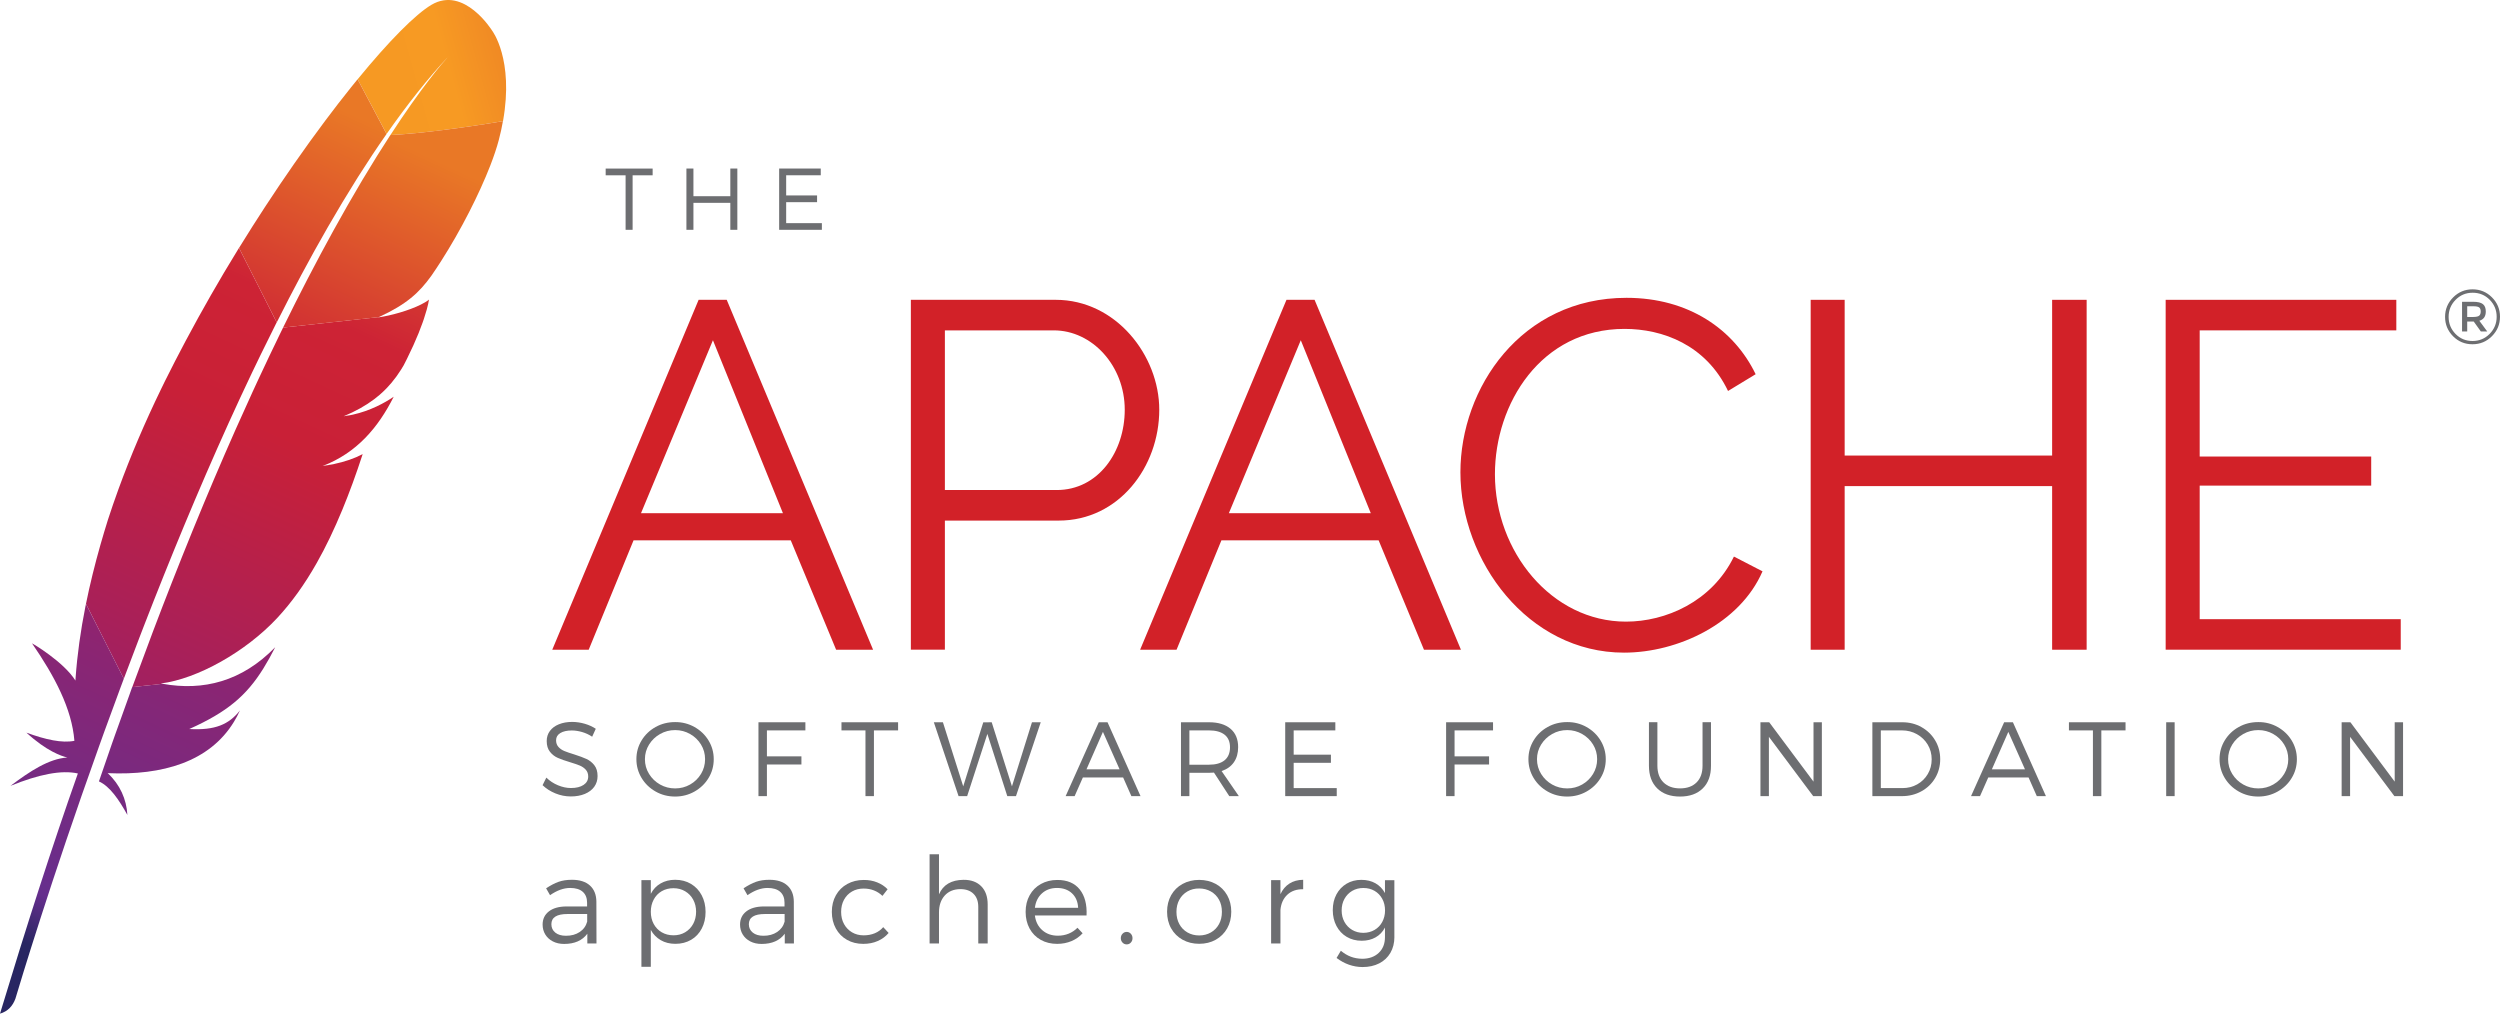
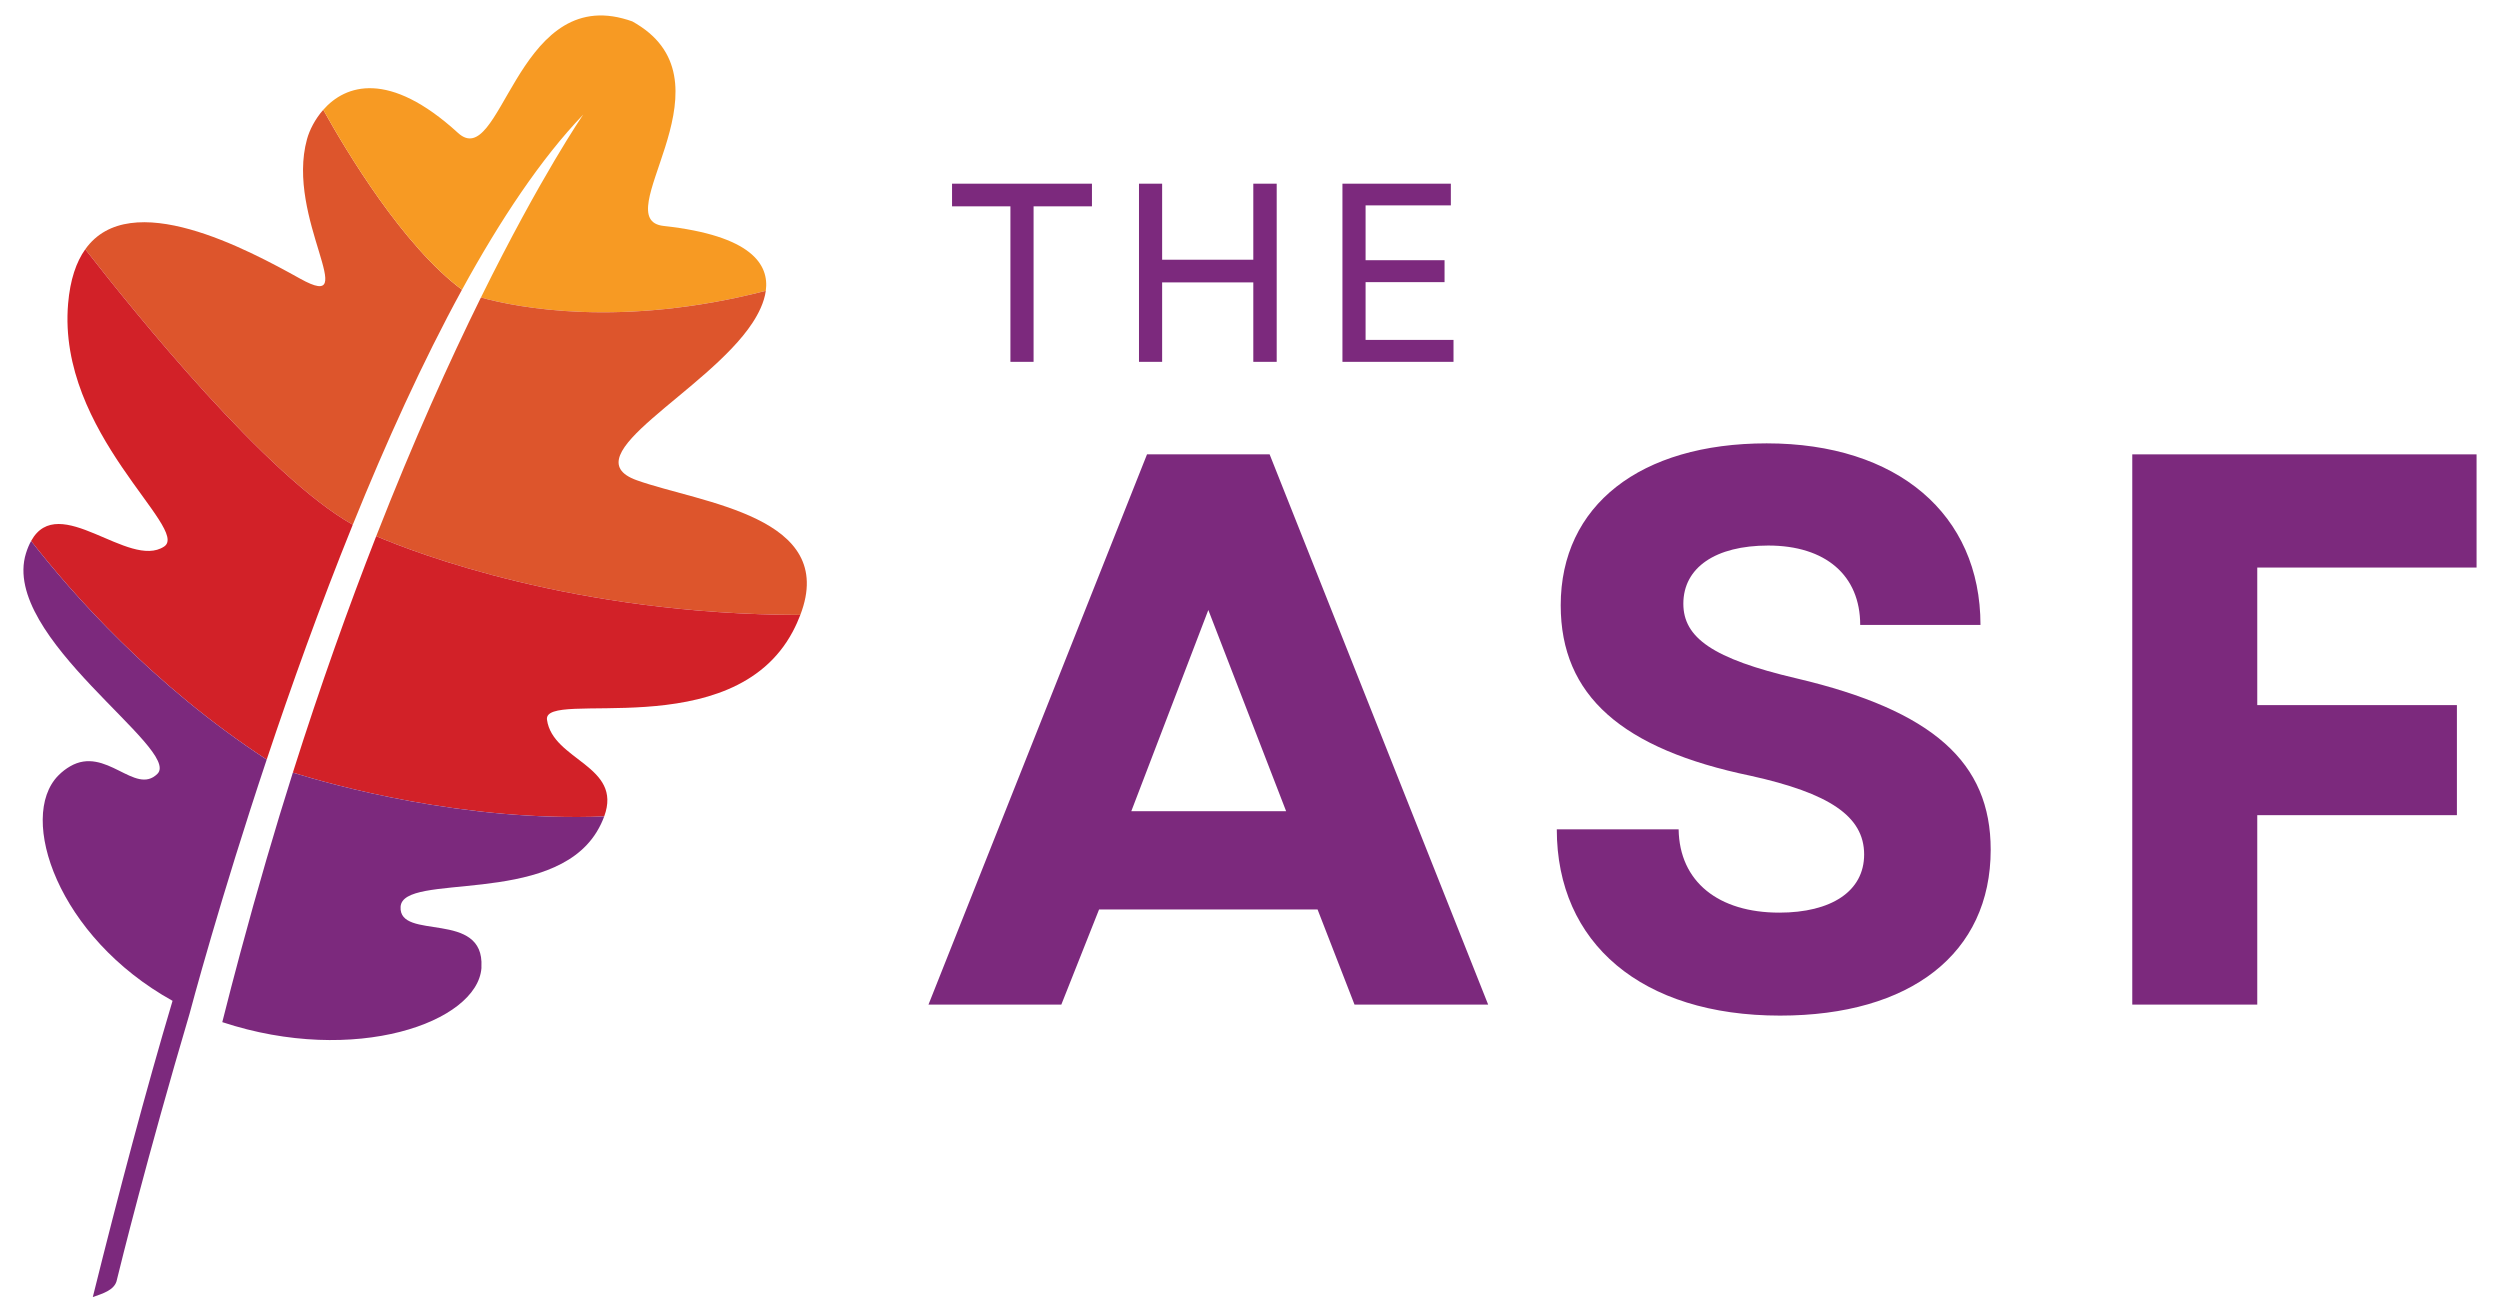
- <svg xmlns="http://www.w3.org/2000/svg" version="1.1" id="Layer_2" x="0px" y="0px" viewBox="0 0 7127.6 2890" enable-background="new 0 0 7127.6 2890" xml:space="preserve">
-   <path fill="#6D6E71" d="M7104.7,847.8c15.3,15.3,22.9,33.7,22.9,55.2c0,21.5-7.6,39.9-22.9,55.4c-15.3,15.4-33.8,23.1-55.6,23.1  c-21.8,0-40.2-7.6-55.4-22.9c-15.1-15.3-22.7-33.7-22.7-55.2c0-21.5,7.6-39.9,22.9-55.4c15.3-15.4,33.7-23.1,55.4-23.1  C7070.9,824.9,7089.4,832.5,7104.7,847.8z M7098.1,951.9c13.3-13.6,20-29.8,20-48.7s-6.6-35-19.8-48.5  c-13.2-13.4-29.4-20.1-48.6-20.1c-19.2,0-35.4,6.7-48.7,20.2c-13.3,13.5-19.9,29.7-19.9,48.7c0,19,6.6,35.2,19.7,48.6  c13.1,13.4,29.3,20.1,48.5,20.1S7084.7,965.4,7098.1,951.9z M7087.1,888.1c0,14-6.1,22.8-18.4,26.4l22.5,30.5h-18.2l-20.3-28.3  h-18.6v28.3h-14.7v-84.6h31.8c12.8,0,22,2.2,27.6,6.6C7084.4,871.4,7087.1,878.4,7087.1,888.1z M7068.2,900c3-2.4,4.4-6.5,4.4-12  c0-5.5-1.5-9.4-4.5-11.6c-3-2.2-8.4-3.2-16-3.2h-18v30.5h17.5C7059.7,903.6,7065.3,902.4,7068.2,900z" />
-   <path fill="#6D6E71" d="M1803.6,499.8v155.4h-20V499.8h-56.8v-19.2h133.9v19.2H1803.6z" />
-   <path fill="#6D6E71" d="M2082.2,655.2v-76.9h-105.2v76.9h-20V480.5h20v78.9h105.2v-78.9h20v174.7H2082.2z" />
-   <path fill="#6D6E71" d="M2241.4,499.8v57.4h88.1v19.2h-88.1v59.8h101.8v19h-121.8V480.5H2340v19.2H2241.4z" />
-   <path fill="#D22128" d="M1574.5,1852.4l417.3-997.6h80.1l417.3,997.6h-105.4l-129.3-311.9h-448.2l-127.9,311.9H1574.5z M2032.6,970  l-205.1,493.2h404.7L2032.6,970z" />
-   <path fill="#D22128" d="M2596.9,1852.4V854.8H3010c171.4,0,295.1,158.8,295.1,313.3c0,163-115.2,316.1-286.6,316.1h-324.6v368.1  H2596.9z M2693.9,1397.1h318.9c118,0,193.9-108.2,193.9-229c0-125.1-92.7-226.2-202.3-226.2h-310.5V1397.1z" />
-   <path fill="#D22128" d="M3250.5,1852.4l417.3-997.6h80.1l417.3,997.6h-105.4l-129.3-311.9h-448.2l-127.9,311.9H3250.5z M3708.6,970  l-205.1,493.2h404.7L3708.6,970z" />
-   <path fill="#D22128" d="M4637.3,849.1c177,0,306.3,89.9,368.1,217.8l-78.7,47.8c-63.2-132.1-186.9-177-295.1-177  c-238.9,0-369.5,213.6-369.5,414.5c0,220.6,161.6,420.1,373.7,420.1c112.4,0,244.5-56.2,307.7-185.5l81.5,42.1  c-64.6,148.9-241.7,231.8-394.8,231.8c-274,0-466.5-261.3-466.5-514.2C4163.8,1106.3,4336.6,849.1,4637.3,849.1z" />
-   <path fill="#D22128" d="M5949.1,854.8v997.6h-98.4v-466.5h-591.5v466.5h-96.9V854.8h96.9v444h591.5v-444H5949.1z" />
-   <path fill="#D22128" d="M6844.6,1765.2v87.1h-670.2V854.8H6832v87.1h-560.6v359.7h489v82.9h-489v380.8H6844.6z" />
-   <path fill="#6D6E71" d="M1667.6,2063.6c11.8,3.5,22.2,8.3,31,14.2l-10.3,22.6c-9-6-18.6-10.4-28.9-13.4c-10.2-2.9-20-4.4-29.2-4.4  c-13.6,0-24.5,2.4-32.6,7.3c-8.1,4.9-12.2,11.8-12.2,20.7c0,7.6,2.3,14,6.8,19c4.5,5,10.2,8.9,17,11.7c6.8,2.8,16.1,6,28,9.6  c14.4,4.6,26,8.9,34.7,12.9c8.8,4,16.3,9.9,22.5,17.8c6.2,7.8,9.3,18.2,9.3,31c0,11.7-3.2,21.8-9.5,30.6  c-6.3,8.7-15.3,15.5-26.8,20.3c-11.6,4.8-24.9,7.2-40,7.2c-15.1,0-29.7-2.9-43.9-8.7c-14.2-5.8-26.4-13.6-36.6-23.4l10.7-21.6  c9.6,9.4,20.7,16.7,33.3,21.9c12.6,5.2,24.8,7.8,36.8,7.8c15.3,0,27.3-3,36.1-8.9c8.8-5.9,13.2-13.9,13.2-23.9  c0-7.8-2.3-14.3-6.9-19.4c-4.6-5.1-10.3-9-17.1-11.9c-6.8-2.8-16.1-6-28-9.6c-14.2-4.2-25.7-8.3-34.6-12.2  c-8.9-3.9-16.4-9.7-22.5-17.5c-6.1-7.7-9.2-17.9-9.2-30.6c0-10.9,3-20.4,9-28.6c6-8.2,14.6-14.6,25.6-19.1  c11.1-4.5,23.8-6.8,38.2-6.8C1643.8,2058.3,1655.7,2060.1,1667.6,2063.6z" />
-   <path fill="#6D6E71" d="M1980.1,2072.8c16.8,9.4,30.2,22.3,40,38.4c9.8,16.2,14.8,33.9,14.8,53.3c0,19.5-4.9,37.4-14.8,53.6  c-9.8,16.3-23.2,29.1-40,38.6c-16.8,9.5-35.3,14.3-55.2,14.3c-20.3,0-38.8-4.7-55.7-14.3c-16.8-9.5-30.2-22.4-40-38.6  c-9.8-16.3-14.8-34.1-14.8-53.6c0-19.5,4.9-37.3,14.8-53.5c9.8-16.2,23.2-29,40-38.3c16.8-9.4,35.4-14,55.7-14  C1944.8,2058.6,1963.2,2063.3,1980.1,2072.8z M1881.9,2092.7c-13.1,7.4-23.6,17.5-31.4,30.1c-7.8,12.6-11.8,26.5-11.8,41.7  c0,15.3,3.9,29.3,11.8,42c7.8,12.7,18.3,22.8,31.4,30.2c13.1,7.4,27.4,11.1,42.9,11.1c15.5,0,29.7-3.7,42.7-11.1  c13-7.4,23.3-17.4,31.1-30.2c7.7-12.7,11.6-26.7,11.6-42s-3.9-29.2-11.6-41.8c-7.7-12.6-18.1-22.6-31.1-30  c-13-7.4-27.2-11.2-42.6-11.2C1909.4,2081.5,1895.1,2085.2,1881.9,2092.7z" />
-   <path fill="#6D6E71" d="M2186.5,2082.4v74h98.4v23.2h-98.4v90.2h-24.1v-210.6h133.8v23.2H2186.5z" />
-   <path fill="#6D6E71" d="M2491.6,2082.4v187.4h-24.1v-187.4h-68.4v-23.2h161.4v23.2H2491.6z" />
-   <path fill="#6D6E71" d="M2871.8,2269.8l-56.8-177.4l-57.6,177.4h-24.5l-70.5-210.6h25.9l57.9,182.7l57.1-182.4l24.1-0.3l57.7,182.7  l57.1-182.7h25l-70.6,210.6H2871.8z" />
-   <path fill="#6D6E71" d="M3087.3,2216.6l-23.5,53.2h-25.6l94.4-210.6h25l94.1,210.6h-26.1l-23.5-53.2H3087.3z M3144.5,2086.6  l-46.9,106.8h94.4L3144.5,2086.6z" />
-   <path fill="#6D6E71" d="M3461.1,2202.7c-6,0.4-10.7,0.6-14.1,0.6h-56v66.5H3367v-210.6h80c26.2,0,46.6,6.2,61.2,18.5  c14.5,12.3,21.8,29.8,21.8,52.3c0,17.2-4.1,31.7-12.2,43.3c-8.1,11.6-19.8,20-35,25l49.2,71.5h-27.3L3461.1,2202.7z M3491.3,2167.6  c10.3-8.4,15.5-20.8,15.5-37c0-15.9-5.2-27.9-15.5-36c-10.3-8.1-25.1-12.2-44.3-12.2h-56v97.8h56  C3466.2,2180.2,3481,2176,3491.3,2167.6z" />
-   <path fill="#6D6E71" d="M3688.3,2082.4v69.2h106.2v23.2h-106.2v72.1h122.8v22.9h-146.9v-210.6h142.9v23.2H3688.3z" />
-   <path fill="#6D6E71" d="M4147,2082.4v74h98.4v23.2H4147v90.2h-24.1v-210.6h133.8v23.2H4147z" />
-   <path fill="#6D6E71" d="M4523.3,2072.8c16.8,9.4,30.2,22.3,40,38.4c9.8,16.2,14.8,33.9,14.8,53.3c0,19.5-4.9,37.4-14.8,53.6  c-9.8,16.3-23.2,29.1-40,38.6c-16.8,9.5-35.3,14.3-55.2,14.3c-20.3,0-38.8-4.7-55.7-14.3c-16.8-9.5-30.2-22.4-40-38.6  c-9.8-16.3-14.8-34.1-14.8-53.6c0-19.5,4.9-37.3,14.8-53.5c9.8-16.2,23.2-29,40-38.3c16.8-9.4,35.4-14,55.7-14  C4488.1,2058.6,4506.5,2063.3,4523.3,2072.8z M4425.2,2092.7c-13.1,7.4-23.6,17.5-31.4,30.1c-7.8,12.6-11.8,26.5-11.8,41.7  c0,15.3,3.9,29.3,11.8,42c7.8,12.7,18.3,22.8,31.4,30.2c13.1,7.4,27.4,11.1,42.9,11.1c15.5,0,29.7-3.7,42.7-11.1  c13-7.4,23.3-17.4,31.1-30.2c7.7-12.7,11.6-26.7,11.6-42s-3.9-29.2-11.6-41.8c-7.7-12.6-18.1-22.6-31.1-30  c-13-7.4-27.2-11.2-42.6-11.2C4452.6,2081.5,4438.3,2085.2,4425.2,2092.7z" />
-   <path fill="#6D6E71" d="M4854.7,2247.7c-15.7,15.5-37.3,23.3-64.8,23.3c-27.7,0-49.4-7.8-65.1-23.3c-15.7-15.5-23.6-37-23.6-64.6  v-124h24.1v124c0,20.3,5.8,36.1,17.3,47.5c11.6,11.4,27.3,17.1,47.3,17.1c20.1,0,35.8-5.7,47.1-17c11.4-11.3,17-27.2,17-47.7v-124  h24.1v124C4878.2,2210.7,4870.4,2232.2,4854.7,2247.7z" />
-   <path fill="#6D6E71" d="M5169.5,2269.8l-126.3-169.1v169.1h-24.1v-210.6h25l126.3,169.3v-169.3h23.8v210.6H5169.5z" />
-   <path fill="#6D6E71" d="M5478.4,2073.1c16.4,9.3,29.4,21.9,38.9,37.9c9.6,16,14.3,33.9,14.3,53.5s-4.8,37.6-14.3,53.6  c-9.5,16.1-22.6,28.7-39.3,37.9c-16.6,9.2-35.2,13.8-55.5,13.8h-84.3v-210.6h85.2C5443.7,2059.2,5462,2063.8,5478.4,2073.1z   M5362.3,2246.9h61.4c15.5,0,29.6-3.5,42.3-10.6c12.7-7.1,22.8-16.9,30.2-29.5c7.4-12.5,11.1-26.5,11.1-42  c0-15.5-3.8-29.4-11.3-41.9c-7.5-12.5-17.7-22.3-30.6-29.6c-12.8-7.2-27-10.9-42.6-10.9h-60.5V2246.9z" />
-   <path fill="#6D6E71" d="M5668.6,2216.6l-23.5,53.2h-25.6l94.4-210.6h25l94.1,210.6H5807l-23.5-53.2H5668.6z M5725.8,2086.6  l-46.9,106.8h94.4L5725.8,2086.6z" />
-   <path fill="#6D6E71" d="M5991,2082.4v187.4H5967v-187.4h-68.4v-23.2h161.4v23.2H5991z" />
-   <path fill="#6D6E71" d="M6175.9,2269.8v-210.6h24.1v210.6H6175.9z" />
-   <path fill="#6D6E71" d="M6493.7,2072.8c16.8,9.4,30.2,22.3,40,38.4c9.8,16.2,14.8,33.9,14.8,53.3c0,19.5-4.9,37.4-14.8,53.6  c-9.8,16.3-23.2,29.1-40,38.6c-16.8,9.5-35.3,14.3-55.2,14.3c-20.3,0-38.8-4.7-55.7-14.3c-16.8-9.5-30.2-22.4-40-38.6  c-9.8-16.3-14.8-34.1-14.8-53.6c0-19.5,4.9-37.3,14.8-53.5c9.8-16.2,23.2-29,40-38.3c16.8-9.4,35.4-14,55.7-14  C6458.5,2058.6,6476.9,2063.3,6493.7,2072.8z M6395.6,2092.7c-13.1,7.4-23.6,17.5-31.4,30.1c-7.8,12.6-11.8,26.5-11.8,41.7  c0,15.3,3.9,29.3,11.8,42c7.8,12.7,18.3,22.8,31.4,30.2c13.1,7.4,27.4,11.1,42.9,11.1c15.5,0,29.7-3.7,42.7-11.1  c13-7.4,23.3-17.4,31.1-30.2c7.7-12.7,11.6-26.7,11.6-42s-3.9-29.2-11.6-41.8c-7.7-12.6-18.1-22.6-31.1-30  c-13-7.4-27.2-11.2-42.6-11.2C6423,2081.5,6408.8,2085.2,6395.6,2092.7z" />
-   <path fill="#6D6E71" d="M6826.5,2269.8l-126.3-169.1v169.1h-24.1v-210.6h25l126.3,169.3v-169.3h23.8v210.6H6826.5z" />
-   <linearGradient id="SVGID_1_" gradientUnits="userSpaceOnUse" x1="-4516.615" y1="-2338.722" x2="-4108.411" y2="-1861.398" gradientTransform="matrix(0.4226 -0.9063 0.9063 0.4226 5117.877 -2859.934)">
-     <stop offset="0" style="stop-color:#F69923" />
-     <stop offset="0.312" style="stop-color:#F79A23" />
-     <stop offset="0.838" style="stop-color:#E97826" />
-   </linearGradient>
-   <path fill="url(#SVGID_1_)" d="M1230.1,13.7c-45.3,26.8-120.6,102.5-210.5,212.3l82.6,155.9c58-82.9,116.9-157.5,176.3-221.2  c4.6-5.1,7-7.5,7-7.5c-2.3,2.5-4.6,5-7,7.5c-19.2,21.2-77.5,89.2-165.5,224.4c84.7-4.2,214.9-21.6,321.1-39.7  c31.6-177-31-258-31-258S1323.4-41.4,1230.1,13.7z" />
-   <path fill="none" d="M1090.2,903.1c0.6-0.1,1.2-0.2,1.8-0.3l-11.9,1.3c-0.7,0.3-1.4,0.7-2.1,1  C1082.1,904.4,1086.2,903.7,1090.2,903.1z" />
-   <path fill="none" d="M1005.9,1182.3c-6.7,1.5-13.7,2.7-20.7,3.7C992.3,1185,999.2,1183.8,1005.9,1182.3z" />
-   <path fill="none" d="M432.9,1808.8c0.9-2.3,1.8-4.7,2.6-7c18.2-48,36.2-94.7,54-140.1c20-51,39.8-100.4,59.3-148.3  c20.6-50.4,40.9-99.2,60.9-146.3c21-49.4,41.7-97,62-142.8c16.5-37.3,32.8-73.4,48.9-108.3c5.4-11.7,10.7-23.2,16-34.6  c10.5-22.7,21-44.8,31.3-66.5c9.5-20,19-39.6,28.3-58.8c3.1-6.4,6.2-12.8,9.3-19.1c0.5-1,1-2,1.5-3.1l-10.2,1.1l-8-15.9  c-0.8,1.6-1.6,3.1-2.4,4.6c-14.5,28.8-28.9,57.9-43.1,87.2c-8.2,16.9-16.4,34-24.6,51c-22.6,47.4-44.8,95.2-66.6,143.3  c-22.1,48.6-43.7,97.5-64.9,146.5c-20.8,48.1-41.3,96.2-61.2,144.2c-20,48-39.5,95.7-58.5,143.2c-19.9,49.5-39.2,98.7-58,147.2  c-4.2,10.9-8.5,21.9-12.7,32.8c-15,39.2-29.7,77.8-44,116l12.7,25.1l11.4-1.2c0.4-1.1,0.8-2.3,1.3-3.4  C396.7,1905.4,414.9,1856.4,432.9,1808.8z" />
-   <path fill="none" d="M980,1186.8L980,1186.8c0.1,0,0.1,0,0.1-0.1C980.1,1186.8,980.1,1186.8,980,1186.8z" />
-   <path fill="#BE202E" d="M952.6,1323c-10.6,1.9-21.4,3.8-32.5,5.7c-0.1,0-0.1,0.1-0.2,0.1c5.6-0.8,11.2-1.7,16.6-2.6  C942,1325.2,947.3,1324.1,952.6,1323z" />
-   <path opacity="0.35" fill="#BE202E" d="M952.6,1323c-10.6,1.9-21.4,3.8-32.5,5.7c-0.1,0-0.1,0.1-0.2,0.1c5.6-0.8,11.2-1.7,16.6-2.6  C942,1325.2,947.3,1324.1,952.6,1323z" />
-   <path fill="#BE202E" d="M980.3,1186.7C980.2,1186.7,980.2,1186.7,980.3,1186.7c-0.1,0.1-0.2,0.1-0.2,0.1c1.8-0.2,3.5-0.5,5.2-0.8  c7-1,13.9-2.2,20.7-3.7C997.5,1183.8,989,1185.2,980.3,1186.7L980.3,1186.7L980.3,1186.7z" />
-   <path opacity="0.35" fill="#BE202E" d="M980.3,1186.7C980.2,1186.7,980.2,1186.7,980.3,1186.7c-0.1,0.1-0.2,0.1-0.2,0.1  c1.8-0.2,3.5-0.5,5.2-0.8c7-1,13.9-2.2,20.7-3.7C997.5,1183.8,989,1185.2,980.3,1186.7L980.3,1186.7L980.3,1186.7z" />
-   <linearGradient id="SVGID_2_" gradientUnits="userSpaceOnUse" x1="-7537.734" y1="-2391.407" x2="-4625.414" y2="-2391.407" gradientTransform="matrix(0.4226 -0.9063 0.9063 0.4226 5117.877 -2859.934)">
-     <stop offset="0.323" style="stop-color:#9E2064" />
-     <stop offset="0.63" style="stop-color:#C92037" />
-     <stop offset="0.751" style="stop-color:#CD2335" />
-     <stop offset="1" style="stop-color:#E97826" />
-   </linearGradient>
-   <path fill="url(#SVGID_2_)" d="M858.6,784.7c25.1-46.9,50.5-92.8,76.2-137.4c26.7-46.4,53.7-91.3,80.9-134.7  c1.6-2.6,3.2-5.2,4.8-7.7c27-42.7,54.2-83.7,81.6-122.9L1019.5,226c-6.2,7.6-12.5,15.3-18.8,23.2c-23.8,29.7-48.6,61.6-73.9,95.5  c-28.6,38.2-58,78.9-87.8,121.7c-27.6,39.5-55.5,80.9-83.5,123.7c-23.8,36.5-47.7,74-71.4,112.5c-0.9,1.4-1.8,2.9-2.6,4.3  l107.5,212.3C811.8,873.6,835.1,828.7,858.6,784.7z" />
-   <linearGradient id="SVGID_3_" gradientUnits="userSpaceOnUse" x1="-7186.178" y1="-2099.306" x2="-5450.718" y2="-2099.306" gradientTransform="matrix(0.4226 -0.9063 0.9063 0.4226 5117.877 -2859.934)">
-     <stop offset="0" style="stop-color:#282662" />
-     <stop offset="9.548390e-02" style="stop-color:#662E8D" />
-     <stop offset="0.788" style="stop-color:#9F2064" />
-     <stop offset="0.949" style="stop-color:#CD2032" />
-   </linearGradient>
-   <path fill="url(#SVGID_3_)" d="M369,1981c-14.2,39.1-28.5,78.9-42.9,119.6c-0.2,0.6-0.4,1.2-0.6,1.8c-2,5.7-4.1,11.5-6.1,17.2  c-9.7,27.4-18,52.1-37.3,108.2c31.7,14.5,57.1,52.5,81.1,95.6c-2.6-44.7-21-86.6-56.2-119.1c156.1,7,290.6-32.4,360.1-146.6  c6.2-10.2,11.9-20.9,17-32.2c-31.6,40.1-70.8,57.1-144.5,53c-0.2,0.1-0.3,0.1-0.5,0.2c0.2-0.1,0.3-0.1,0.5-0.2  c108.6-48.6,163.1-95.3,211.2-172.6c11.4-18.3,22.5-38.4,33.8-60.6c-94.9,97.5-205,125.3-320.9,104.2l-86.9,9.5  C374.4,1966.3,371.7,1973.6,369,1981z" />
-   <linearGradient id="SVGID_4_" gradientUnits="userSpaceOnUse" x1="-7374.163" y1="-2418.545" x2="-4461.843" y2="-2418.545" gradientTransform="matrix(0.4226 -0.9063 0.9063 0.4226 5117.877 -2859.934)">
-     <stop offset="0.323" style="stop-color:#9E2064" />
-     <stop offset="0.63" style="stop-color:#C92037" />
-     <stop offset="0.751" style="stop-color:#CD2335" />
-     <stop offset="1" style="stop-color:#E97826" />
-   </linearGradient>
-   <path fill="url(#SVGID_4_)" d="M409.6,1786.3c18.8-48.5,38.1-97.7,58-147.2c19-47.4,38.5-95.2,58.5-143.2  c20-48,40.4-96.1,61.2-144.2c21.2-49,42.9-97.8,64.9-146.5c21.8-48.1,44-95.9,66.6-143.3c8.1-17.1,16.3-34.1,24.6-51  c14.2-29.3,28.6-58.4,43.1-87.2c0.8-1.6,1.6-3.1,2.4-4.6L681.4,706.8c-1.8,2.9-3.5,5.8-5.3,8.6c-25.1,40.9-50,82.7-74.4,125.4  c-24.7,43.1-49,87.1-72.7,131.7c-20,37.6-39.6,75.6-58.6,113.9c-3.8,7.8-7.6,15.5-11.3,23.2c-23.4,48.2-44.6,94.8-63.7,139.5  c-21.7,50.7-40.7,99.2-57.5,145.1c-11,30.2-21,59.4-30.1,87.4c-7.5,24-14.7,47.9-21.5,71.8c-16,56.3-29.9,112.4-41.2,168.3  L353,1935.1c14.3-38.1,28.9-76.8,44-116C401.1,1808.2,405.4,1797.3,409.6,1786.3z" />
-   <linearGradient id="SVGID_5_" gradientUnits="userSpaceOnUse" x1="-7161.764" y1="-2379.143" x2="-5631.252" y2="-2379.143" gradientTransform="matrix(0.4226 -0.9063 0.9063 0.4226 5117.877 -2859.934)">
-     <stop offset="0" style="stop-color:#282662" />
-     <stop offset="9.548390e-02" style="stop-color:#662E8D" />
-     <stop offset="0.788" style="stop-color:#9F2064" />
-     <stop offset="0.949" style="stop-color:#CD2032" />
-   </linearGradient>
-   <path fill="url(#SVGID_5_)" d="M243.5,1729.4c-13.6,68.2-23.2,136.2-28,203.8c-0.2,2.4-0.4,4.7-0.5,7.1  c-33.7-54-124-106.8-123.8-106.2c64.6,93.7,113.7,186.7,120.9,278c-34.6,7.1-82-3.2-136.8-23.3c57.1,52.5,100,67,116.7,70.9  c-52.5,3.3-107.1,39.3-162.1,80.8c80.5-32.8,145.5-45.8,192.1-35.3C148.1,2414.2,74.1,2645,0,2890c22.7-6.7,36.2-21.9,43.9-42.6  c13.2-44.4,100.8-335.6,238-718.2c3.9-10.9,7.8-21.8,11.8-32.9c1.1-3,2.2-6.1,3.3-9.2c14.5-40.1,29.5-81.1,45.1-122.9  c3.5-9.5,7.1-19,10.7-28.6c0.1-0.2,0.1-0.4,0.2-0.6l-107.9-213.2C244.6,1724.4,244,1726.9,243.5,1729.4z" />
-   <linearGradient id="SVGID_6_" gradientUnits="userSpaceOnUse" x1="-7374.163" y1="-2117.131" x2="-4461.843" y2="-2117.131" gradientTransform="matrix(0.4226 -0.9063 0.9063 0.4226 5117.877 -2859.934)">
-     <stop offset="0.323" style="stop-color:#9E2064" />
-     <stop offset="0.63" style="stop-color:#C92037" />
-     <stop offset="0.751" style="stop-color:#CD2335" />
-     <stop offset="1" style="stop-color:#E97826" />
-   </linearGradient>
-   <path fill="url(#SVGID_6_)" d="M805.6,937c-3.1,6.3-6.2,12.7-9.3,19.1c-9.3,19.2-18.8,38.8-28.3,58.8  c-10.3,21.7-20.7,43.9-31.3,66.5c-5.3,11.4-10.6,22.9-16,34.6c-16.1,35-32.4,71.1-48.9,108.3c-20.3,45.8-41,93.4-62,142.8  c-20,47.1-40.3,95.9-60.9,146.3c-19.5,47.9-39.3,97.3-59.3,148.3c-17.8,45.4-35.9,92.1-54,140.1c-0.9,2.3-1.8,4.7-2.6,7  c-18,47.6-36.2,96.6-54.6,146.8c-0.4,1.1-0.8,2.3-1.3,3.4l86.9-9.5c-1.7-0.3-3.5-0.5-5.2-0.9c103.9-13,242.1-90.6,331.4-186.5  c41.1-44.2,78.5-96.3,113-157.3c25.7-45.4,49.8-95.8,72.8-151.5c20.1-48.7,39.4-101.4,58-158.6c-23.9,12.6-51.2,21.8-81.4,28.2  c-5.3,1.1-10.7,2.2-16.1,3.1c-5.5,1-11,1.8-16.6,2.6l0,0l0,0c0.1,0,0.1-0.1,0.2-0.1c96.9-37.3,158-109.2,202.4-197.4  c-25.5,17.4-66.9,40.1-116.6,51.1c-6.7,1.5-13.7,2.7-20.7,3.7c-1.7,0.3-3.5,0.6-5.2,0.8l0,0l0,0c0.1,0,0.1,0,0.1-0.1  c0,0,0.1,0,0.1,0l0,0c33.6-14.1,62-29.8,86.6-48.4c5.3-4,10.4-8.1,15.3-12.3c7.5-6.5,14.7-13.3,21.5-20.5c4.4-4.6,8.6-9.3,12.7-14.2  c9.6-11.5,18.7-23.9,27.1-37.3c2.6-4.1,5.1-8.3,7.6-12.6c3.2-6.2,6.3-12.3,9.3-18.3c13.5-27.2,24.4-51.5,33-72.8  c4.3-10.6,8.1-20.5,11.3-29.7c1.3-3.7,2.5-7.2,3.7-10.6c3.4-10.2,6.2-19.3,8.4-27.3c3.3-12,5.3-21.5,6.4-28.4l0,0l0,0  c-3.3,2.6-7.1,5.2-11.3,7.7c-29.3,17.5-79.5,33.4-119.9,40.8l79.8-8.8l-79.8,8.8c-0.6,0.1-1.2,0.2-1.8,0.3c-4,0.7-8.1,1.3-12.2,2  c0.7-0.3,1.4-0.7,2.1-1l-273,29.9C806.6,935,806.1,936,805.6,937z" />
-   <linearGradient id="SVGID_7_" gradientUnits="userSpaceOnUse" x1="-7554.823" y1="-2132.098" x2="-4642.503" y2="-2132.098" gradientTransform="matrix(0.4226 -0.9063 0.9063 0.4226 5117.877 -2859.934)">
-     <stop offset="0.323" style="stop-color:#9E2064" />
-     <stop offset="0.63" style="stop-color:#C92037" />
-     <stop offset="0.751" style="stop-color:#CD2335" />
-     <stop offset="1" style="stop-color:#E97826" />
-   </linearGradient>
-   <path fill="url(#SVGID_7_)" d="M1112.9,385.1c-24.3,37.3-50.8,79.6-79.4,127.5c-1.5,2.5-3,5.1-4.5,7.6  c-24.6,41.5-50.8,87.1-78.3,137c-23.8,43.1-48.5,89.3-74.3,139c-22.4,43.3-45.6,89.2-69.4,137.8l273-29.9  c79.5-36.6,115.1-69.7,149.6-117.6c9.2-13.2,18.4-27,27.5-41.3c28-43.8,55.6-92,80.1-139.9c23.7-46.3,44.7-92.2,60.7-133.5  c10.2-26.3,18.4-50.8,24.1-72.3c5-19,8.9-36.9,11.9-54.1C1327.9,363.5,1197.6,380.9,1112.9,385.1z" />
-   <path fill="#BE202E" d="M936.5,1326.1c-5.5,1-11,1.8-16.6,2.6l0,0C925.5,1328,931,1327.1,936.5,1326.1z" />
-   <path opacity="0.35" fill="#BE202E" d="M936.5,1326.1c-5.5,1-11,1.8-16.6,2.6l0,0C925.5,1328,931,1327.1,936.5,1326.1z" />
-   <linearGradient id="SVGID_8_" gradientUnits="userSpaceOnUse" x1="-7374.163" y1="-2027.484" x2="-4461.843" y2="-2027.484" gradientTransform="matrix(0.4226 -0.9063 0.9063 0.4226 5117.877 -2859.934)">
-     <stop offset="0.323" style="stop-color:#9E2064" />
-     <stop offset="0.63" style="stop-color:#C92037" />
-     <stop offset="0.751" style="stop-color:#CD2335" />
-     <stop offset="1" style="stop-color:#E97826" />
-   </linearGradient>
-   <path fill="url(#SVGID_8_)" d="M936.5,1326.1c-5.5,1-11,1.8-16.6,2.6l0,0C925.5,1328,931,1327.1,936.5,1326.1z" />
-   <path fill="#BE202E" d="M980,1186.8c1.8-0.2,3.5-0.5,5.2-0.8C983.5,1186.3,981.8,1186.6,980,1186.8L980,1186.8z" />
-   <path opacity="0.35" fill="#BE202E" d="M980,1186.8c1.8-0.2,3.5-0.5,5.2-0.8C983.5,1186.3,981.8,1186.6,980,1186.8L980,1186.8z" />
-   <linearGradient id="SVGID_9_" gradientUnits="userSpaceOnUse" x1="-7374.163" y1="-2037.742" x2="-4461.843" y2="-2037.742" gradientTransform="matrix(0.4226 -0.9063 0.9063 0.4226 5117.877 -2859.934)">
-     <stop offset="0.323" style="stop-color:#9E2064" />
-     <stop offset="0.63" style="stop-color:#C92037" />
-     <stop offset="0.751" style="stop-color:#CD2335" />
-     <stop offset="1" style="stop-color:#E97826" />
-   </linearGradient>
-   <path fill="url(#SVGID_9_)" d="M980,1186.8c1.8-0.2,3.5-0.5,5.2-0.8C983.5,1186.3,981.8,1186.6,980,1186.8L980,1186.8z" />
-   <path fill="#BE202E" d="M980.2,1186.7C980.2,1186.7,980.2,1186.7,980.2,1186.7L980.2,1186.7L980.2,1186.7L980.2,1186.7  C980.2,1186.7,980.2,1186.7,980.2,1186.7z" />
-   <path opacity="0.35" fill="#BE202E" d="M980.2,1186.7C980.2,1186.7,980.2,1186.7,980.2,1186.7L980.2,1186.7L980.2,1186.7  L980.2,1186.7C980.2,1186.7,980.2,1186.7,980.2,1186.7z" />
-   <linearGradient id="SVGID_10_" gradientUnits="userSpaceOnUse" x1="-5738.064" y1="-2039.799" x2="-5094.346" y2="-2039.799" gradientTransform="matrix(0.4226 -0.9063 0.9063 0.4226 5117.877 -2859.934)">
-     <stop offset="0.323" style="stop-color:#9E2064" />
-     <stop offset="0.63" style="stop-color:#C92037" />
-     <stop offset="0.751" style="stop-color:#CD2335" />
-     <stop offset="1" style="stop-color:#E97826" />
-   </linearGradient>
-   <path fill="url(#SVGID_10_)" d="M980.2,1186.7C980.2,1186.7,980.2,1186.7,980.2,1186.7L980.2,1186.7L980.2,1186.7L980.2,1186.7  C980.2,1186.7,980.2,1186.7,980.2,1186.7z" />
-   <path fill="#6D6E71" d="M1674.5,2662.1c-14.4,19.4-36.4,29.1-66.1,29.1c-12.2,0-22.9-2.4-32.2-7.2c-9.3-4.8-16.5-11.4-21.6-19.8  c-5.1-8.4-7.6-17.8-7.6-28.2c0-15.7,5.9-28.2,17.8-37.5c11.9-9.3,28.5-14,49.8-14.2h59.2v-10.5c0-13.5-4.1-23.9-12.3-31.2  c-8.2-7.3-20.2-11-36.1-11c-18.3,0-37.4,6.9-57.2,20.6l-11.2-19.6c12.8-8.5,24.6-14.6,35.5-18.5c10.8-3.8,23.5-5.8,38.2-5.8  c22.2,0,39.3,5.5,51.3,16.4c12,10.9,18.1,26.2,18.3,45.8l0.3,119.3h-26.1V2662.1z M1652.7,2657.2c10.8-7.2,18-17.1,21.4-29.7v-21.6  h-56.2c-30.6,0-45.9,9.7-45.9,29.1c0,10,3.8,18,11.3,24c7.5,6,17.6,8.9,30.2,8.9C1628.9,2668,1641.9,2664.4,1652.7,2657.2z" />
-   <path fill="#6D6E71" d="M1970,2520c13.1,7.8,23.3,18.6,30.6,32.5c7.3,13.9,11,29.8,11,47.5c0,17.6-3.6,33.4-10.8,47.2  c-7.2,13.8-17.3,24.6-30.3,32.2c-13,7.6-28,11.5-44.9,11.5c-16,0-29.9-3.5-41.9-10.5c-12-7-21.4-16.7-28.2-29.2v105.1h-26.8v-247  h26.8v39c6.6-12.8,15.9-22.7,27.9-29.6c12-6.9,25.9-10.4,41.6-10.4C1941.8,2508.3,1956.9,2512.2,1970,2520z M1953.3,2658  c9.8-5.8,17.5-13.8,23-24s8.3-21.8,8.3-34.6c0-12.8-2.8-24.3-8.3-34.5c-5.5-10.2-13.2-18.1-23-23.9c-9.8-5.8-20.9-8.7-33.1-8.7  c-12.6,0-23.8,2.8-33.6,8.5c-9.8,5.7-17.5,13.7-22.9,24c-5.5,10.3-8.2,21.8-8.2,34.6c0,13.1,2.7,24.7,8.2,34.8  c5.5,10.1,13.1,18.1,22.9,23.8c9.8,5.7,21,8.6,33.6,8.6C1932.5,2666.6,1943.5,2663.8,1953.3,2658z" />
-   <path fill="#6D6E71" d="M2237.4,2662.1c-14.4,19.4-36.4,29.1-66.1,29.1c-12.2,0-22.9-2.4-32.2-7.2c-9.3-4.8-16.5-11.4-21.6-19.8  c-5.1-8.4-7.6-17.8-7.6-28.2c0-15.7,5.9-28.2,17.8-37.5c11.9-9.3,28.5-14,49.8-14.2h59.2v-10.5c0-13.5-4.1-23.9-12.3-31.2  c-8.2-7.3-20.2-11-36.1-11c-18.3,0-37.4,6.9-57.2,20.6l-11.2-19.6c12.8-8.5,24.7-14.6,35.5-18.5c10.8-3.8,23.5-5.8,38.2-5.8  c22.2,0,39.3,5.5,51.3,16.4c12,10.9,18.1,26.2,18.3,45.8l0.3,119.3h-26.1V2662.1z M2215.6,2657.2c10.8-7.2,18-17.1,21.4-29.7v-21.6  h-56.2c-30.6,0-45.8,9.7-45.8,29.1c0,10,3.8,18,11.3,24c7.5,6,17.6,8.9,30.2,8.9C2191.7,2668,2204.8,2664.4,2215.6,2657.2z" />
-   <path fill="#6D6E71" d="M2500.9,2515.7c11.7,4.7,21.6,11.2,29.7,19.6l-14.7,18.9c-14.6-13.9-32.5-20.9-53.7-20.9  c-12.4,0-23.4,2.8-33.1,8.4c-9.7,5.6-17.3,13.4-22.8,23.5c-5.5,10.1-8.2,21.6-8.2,34.6c0,13.1,2.7,24.6,8.2,34.6  c5.5,10,13.1,17.9,22.8,23.7c9.7,5.7,20.8,8.6,33.1,8.6c11.8,0,22.5-2,32-6c9.5-4,17.5-9.8,23.9-17.4l15.4,16.6  c-8.3,9.8-18.5,17.5-30.9,22.9c-12.3,5.5-26.1,8.2-41.4,8.2c-17.4,0-32.9-3.8-46.4-11.5c-13.5-7.6-24.1-18.4-31.7-32.2  c-7.6-13.8-11.5-29.7-11.5-47.5s3.9-33.7,11.6-47.4c7.8-13.8,18.5-24.5,32.4-32.1c13.8-7.6,29.5-11.5,46.9-11.5  C2476.4,2508.7,2489.2,2511,2500.9,2515.7z" />
-   <path fill="#6D6E71" d="M2797.8,2527c12.1,12.4,18.1,29.6,18.1,51.5v111.4h-26.8v-104.3c0-15.9-4.5-28.4-13.6-37.3  c-9-8.9-21.5-13.4-37.5-13.4c-19,0.2-33.9,6.4-44.7,18.5c-10.8,12.1-16.2,28-16.2,47.8v88.7h-26.8v-254.3h26.8v114.1  c11.8-27.2,35.2-41,70.1-41.3C2768.9,2508.3,2785.7,2514.6,2797.8,2527z" />
-   <path fill="#6D6E71" d="M3078.4,2535.9c14.4,18.1,20.9,42.9,19.4,74.2h-147.3c2.2,17.6,9.3,31.6,21.2,42  c11.9,10.4,26.6,15.6,44.3,15.6c11.2,0,21.5-2,31-5.9c9.5-3.9,17.8-9.5,24.9-16.7l14.7,15.7c-8.7,9.6-19.3,17-31.7,22.3  c-12.4,5.2-26.1,7.9-40.9,7.9c-17.6,0-33.2-3.8-46.9-11.5c-13.6-7.6-24.2-18.4-31.7-32.2c-7.5-13.8-11.3-29.7-11.3-47.5  s3.8-33.7,11.5-47.4c7.6-13.8,18.3-24.5,32-32.1c13.7-7.6,29.3-11.5,46.7-11.5C3042.6,2508.7,3064,2517.8,3078.4,2535.9z   M3056.2,2546.8c-10.9-10.1-25.1-15.2-42.6-15.2c-17.2,0-31.5,5.1-42.9,15.4c-11.4,10.3-18.1,24-20.2,41.2h123.3  C3073,2570.8,3067.1,2557,3056.2,2546.8z" />
-   <path fill="#6D6E71" d="M3224,2662.1c3.2,3.5,4.8,7.7,4.8,12.7c0,5-1.6,9.2-4.8,12.6c-3.2,3.4-7.1,5.1-11.6,5.1  c-4.8,0-8.8-1.7-12-5.1c-3.2-3.4-4.9-7.6-4.9-12.6c0-5,1.6-9.3,4.9-12.7c3.2-3.5,7.3-5.2,12-5.2  C3216.9,2656.9,3220.8,2658.7,3224,2662.1z" />
-   <path fill="#6D6E71" d="M3466.2,2520.1c13.9,7.6,24.7,18.4,32.5,32.2s11.7,29.5,11.7,47c0,17.8-3.9,33.7-11.7,47.5  s-18.7,24.6-32.5,32.4c-13.9,7.8-29.6,11.6-47.3,11.6c-17.6,0-33.4-3.9-47.3-11.6c-13.9-7.8-24.8-18.5-32.6-32.4  c-7.8-13.8-11.6-29.7-11.6-47.5c0-17.6,3.9-33.3,11.6-47.1c7.8-13.8,18.6-24.5,32.6-32.1c13.9-7.6,29.7-11.5,47.3-11.5  C3436.5,2508.7,3452.3,2512.5,3466.2,2520.1z M3385.4,2541.5c-9.9,5.7-17.6,13.6-23.1,23.7c-5.5,10.1-8.2,21.6-8.2,34.6  c0,13.1,2.7,24.7,8.2,34.8c5.5,10.2,13.2,18.1,23.1,23.8c9.9,5.7,21.1,8.6,33.5,8.6c12.4,0,23.5-2.9,33.5-8.6  c9.9-5.7,17.6-13.7,23.1-23.8c5.5-10.1,8.2-21.7,8.2-34.8c0-13.1-2.7-24.6-8.2-34.6s-13.2-17.9-23.2-23.6c-10-5.7-21.1-8.5-33.4-8.5  C3406.5,2532.9,3395.3,2535.8,3385.4,2541.5z" />
-   <path fill="#6D6E71" d="M3676.1,2519.1c10.9-7,24-10.6,39.3-10.8v26.9c-18.7-0.2-33.8,5-45.2,15.7c-11.4,10.7-17.9,25-19.6,43.1  v95.9h-26.6v-180.6h26.6v40C3656.7,2536.2,3665.2,2526.1,3676.1,2519.1z" />
-   <path fill="#6D6E71" d="M3975.5,2671c0,17.4-3.8,32.6-11.4,45.6c-7.6,13-18.2,23-31.9,30c-13.7,7-29.5,10.5-47.6,10.5  c-26.8-0.2-51.4-8.9-74-25.9l12.2-20.6c9.1,7.6,18.6,13.3,28.4,17c9.8,3.7,20.6,5.7,32.3,5.9c19.6,0,35.4-5.6,47.3-16.8  c11.9-11.2,17.8-26.2,17.8-44.9v-27.3c-6.4,12.2-15.3,21.5-26.7,27.9c-11.4,6.5-24.7,9.7-39.7,9.7c-15.9,0-30.2-3.7-42.7-11.1  c-12.5-7.4-22.2-17.8-29.2-31c-7-13.3-10.5-28.3-10.5-45.2c0-16.7,3.4-31.6,10.3-44.6c6.9-13,16.5-23.2,28.8-30.6  c12.3-7.4,26.5-11.1,42.4-11.1c15.3,0,28.6,3.2,40.1,9.7c11.4,6.5,20.5,15.8,27.2,27.9v-36.6h26.8V2671z M3919,2651.2  c9.4-5.5,16.7-13.1,21.9-22.8c5.2-9.7,7.9-20.6,7.9-32.6c0-12.4-2.6-23.4-7.9-33.1c-5.2-9.7-12.5-17.3-21.9-22.8  c-9.4-5.5-20-8.2-32-8.2c-11.8,0-22.4,2.7-31.8,8.2c-9.4,5.5-16.7,13.1-22.1,22.8c-5.4,9.7-8,20.8-8,33.1c0,12.2,2.7,23.1,8,32.7  c5.4,9.7,12.7,17.2,22.1,22.8c9.4,5.5,20,8.3,31.8,8.3C3899,2659.5,3909.6,2656.7,3919,2651.2z" />
+ <svg xmlns="http://www.w3.org/2000/svg" id="Layer_1" viewBox="0 0 1000 525">
+   <defs>
+     <style>
+       .cls-1 {
+         fill: #7c297d;
+       }
+ 
+       .cls-2 {
+         fill: #f79a23;
+       }
+ 
+       .cls-3 {
+         fill: #dd552c;
+       }
+ 
+       .cls-4 {
+         fill: #d22128;
+       }
+     </style>
+   </defs>
+   <g>
+     <g>
+       <path class="cls-1" d="M458.804,181.745h49.045l87.413,220.094h-53.455l-14.778-38.045h-87.406l-15.094,38.045h-53.138l87.413-220.094ZM514.454,324.491l-31.124-80.492-30.814,80.492h61.938Z" />
+       <path class="cls-1" d="M622.717,331.722h48.735c.316,21.066,16.036,33.332,40.246,33.332,20.749,0,33.958-8.489,33.958-23.267,0-15.41-14.151-24.526-45.275-31.447-51.57-10.691-76.096-32.066-76.096-68.226,0-39.93,31.756-64.772,82.384-64.772,52.189,0,85.521,28.296,85.521,72.629h-48.109c0-19.807-13.835-31.756-36.786-31.756-21.066,0-33.958,8.806-33.958,23.267,0,13.525,11.633,22.015,45.275,29.871,54.714,12.892,77.664,33.642,77.664,68.542,0,41.505-32.073,66.347-84.262,66.347-55.34,0-89.298-28.929-89.298-74.52Z" />
+       <path class="cls-1" d="M852.909,181.745h137.717v45.275h-87.722v55.023h79.859v44.023h-79.859v75.773h-49.994v-220.094Z" />
+     </g>
+     <g>
+       <path class="cls-3" d="M141.108,209.888c13.187-32.608,27.901-65.152,43.688-93.997-23.567-17.504-46.196-55.249-55.493-71.972-3.339,3.794-5.507,8.163-6.49,11.718-8.759,31.625,22.42,69.814-2.693,55.862-20.924-11.627-68.04-37.089-86.012-11.782,20.128,25.862,72.773,90.93,107.001,110.172Z" />
+       <path class="cls-2" d="M184.796,115.891c15.298-27.949,31.6-52.428,48.502-70.064,0,0-16.858,24.401-40.936,73.181,14.582,4.016,56.112,12.256,113.96-2.686,1.422-10.513-5.645-22.075-40.864-25.946-22.993-2.525,27.598-54.902-9.052-79.674-1.183-.801-2.346-1.508-3.486-2.141-1.229-.441-2.526-.845-3.911-1.205-42.803-11.169-48.735,61.409-65.815,45.807-27.601-25.213-45.023-19.322-53.891-9.244,9.297,16.723,31.926,54.468,55.493,71.972Z" />
+       <path class="cls-4" d="M106.682,303.838c9.663-28.946,21.286-61.466,34.426-93.95-34.227-19.241-86.873-84.309-107.001-110.172-3.593,5.056-6.049,12.108-6.867,21.752-4.389,51.802,49.052,90.153,38.398,97.158-14.092,9.267-42.141-22.261-53.196-2.228,16.023,20.584,48.661,57.777,94.239,87.44Z" />
+       <path class="cls-3" d="M254.756,192.118c-27.059-9.651,28.276-35.533,46.245-62.991,2.299-3.511,4.676-8.049,5.32-12.805-57.848,14.942-99.378,6.702-113.96,2.686-12.465,25.256-26.859,57.084-41.87,95.458,15.634,6.685,79.47,31.379,169.637,31.507,15.16-39.485-39.691-44.699-65.371-53.855Z" />
+       <path class="cls-4" d="M117.137,309.049c15.9,4.955,68.584,19.756,124.537,17.528,7.517-20.352-20.586-22.338-22.875-38.661-1.772-12.63,73.957,10.614,98.323-35.311,1.232-2.323,2.193-4.514,3.006-6.631-90.166-.128-154.002-24.822-169.637-31.507-10.97,28.044-22.255,59.517-33.354,94.583Z" />
+       <path class="cls-1" d="M117.137,309.049c-7.145,22.57-14.193,46.682-21.035,72.164-2.427,9.035-4.825,18.238-7.19,27.643,53.106,17.531,102.009.04,103.666-21.638.013-.172-.019-.3-.008-.465,1.264-22.961-33.15-10.233-32.335-24.038.818-13.906,60.081-.081,78.408-29.895,1.405-2.286,2.321-4.315,3.031-6.244-55.953,2.228-108.637-12.573-124.537-17.528Z" />
+       <path class="cls-1" d="M12.442,216.398c-.774,1.404-1.473,3.026-2.069,4.965-10.292,33.45,62.485,78.385,52.583,88.18-8.925,8.826-20.557-11.344-34.9-3.013-1.572.916-3.168,2.07-4.805,3.75-16.222,16.619-.254,64.496,45.77,90.052-10.74,36.062-21.432,76.352-31.9,118.486,3.797-1.33,8.341-2.663,9.472-6.244,1.698-6.981,12.194-49.463,29.235-107.095,0,0,3.11-11.805,8.804-31.255,5.265-17.985,12.746-42.515,22.048-70.387-45.578-29.663-78.216-66.856-94.239-87.44Z" />
+     </g>
+   </g>
+   <g>
+     <polygon class="cls-1" points="404.167 144.735 413.431 144.735 413.431 82.535 436.779 82.535 436.779 73.473 380.819 73.473 380.819 82.535 404.167 82.535 404.167 144.735" />
+     <polygon class="cls-1" points="464.853 112.958 501.322 112.958 501.322 144.735 510.68 144.735 510.68 73.473 501.322 73.473 501.322 103.89 464.853 103.89 464.853 73.473 455.596 73.473 455.596 144.735 464.853 144.735 464.853 112.958" />
+     <polygon class="cls-1" points="581.403 135.963 546.233 135.963 546.233 112.857 577.821 112.857 577.821 104.085 546.233 104.085 546.233 82.151 580.339 82.151 580.339 73.473 536.976 73.473 536.976 144.735 581.403 144.735 581.403 135.963" />
+   </g>
</svg>
